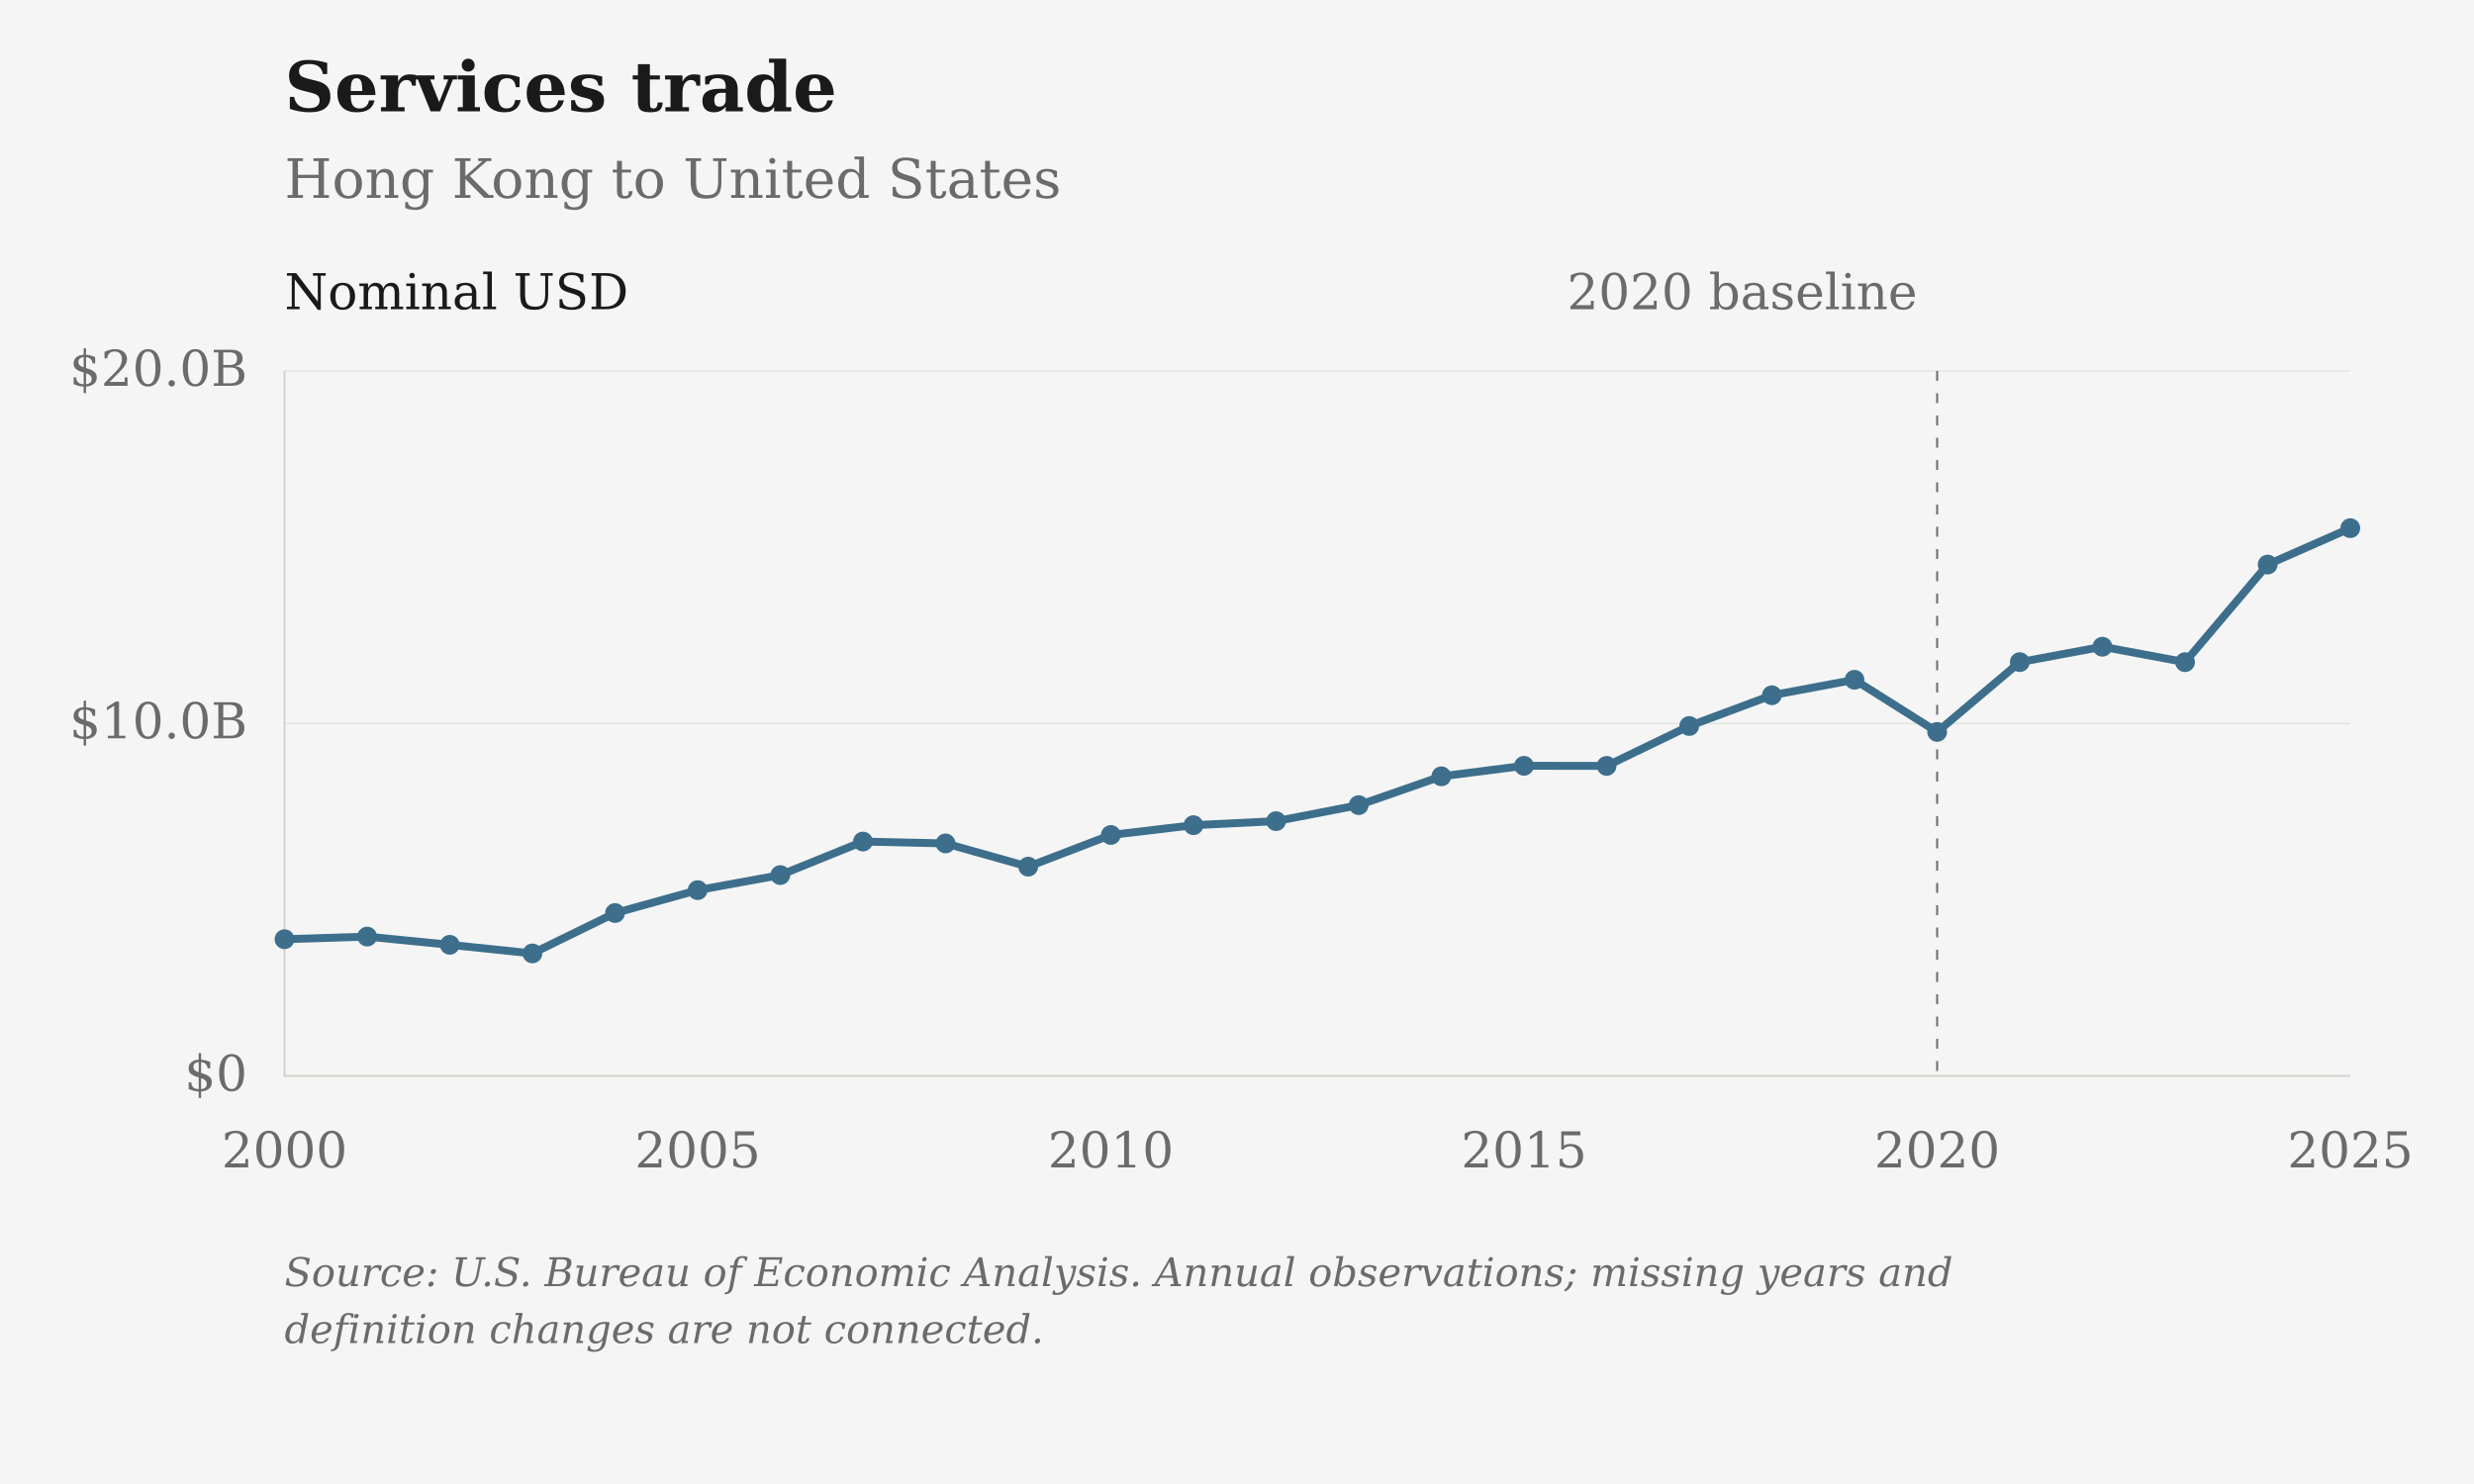
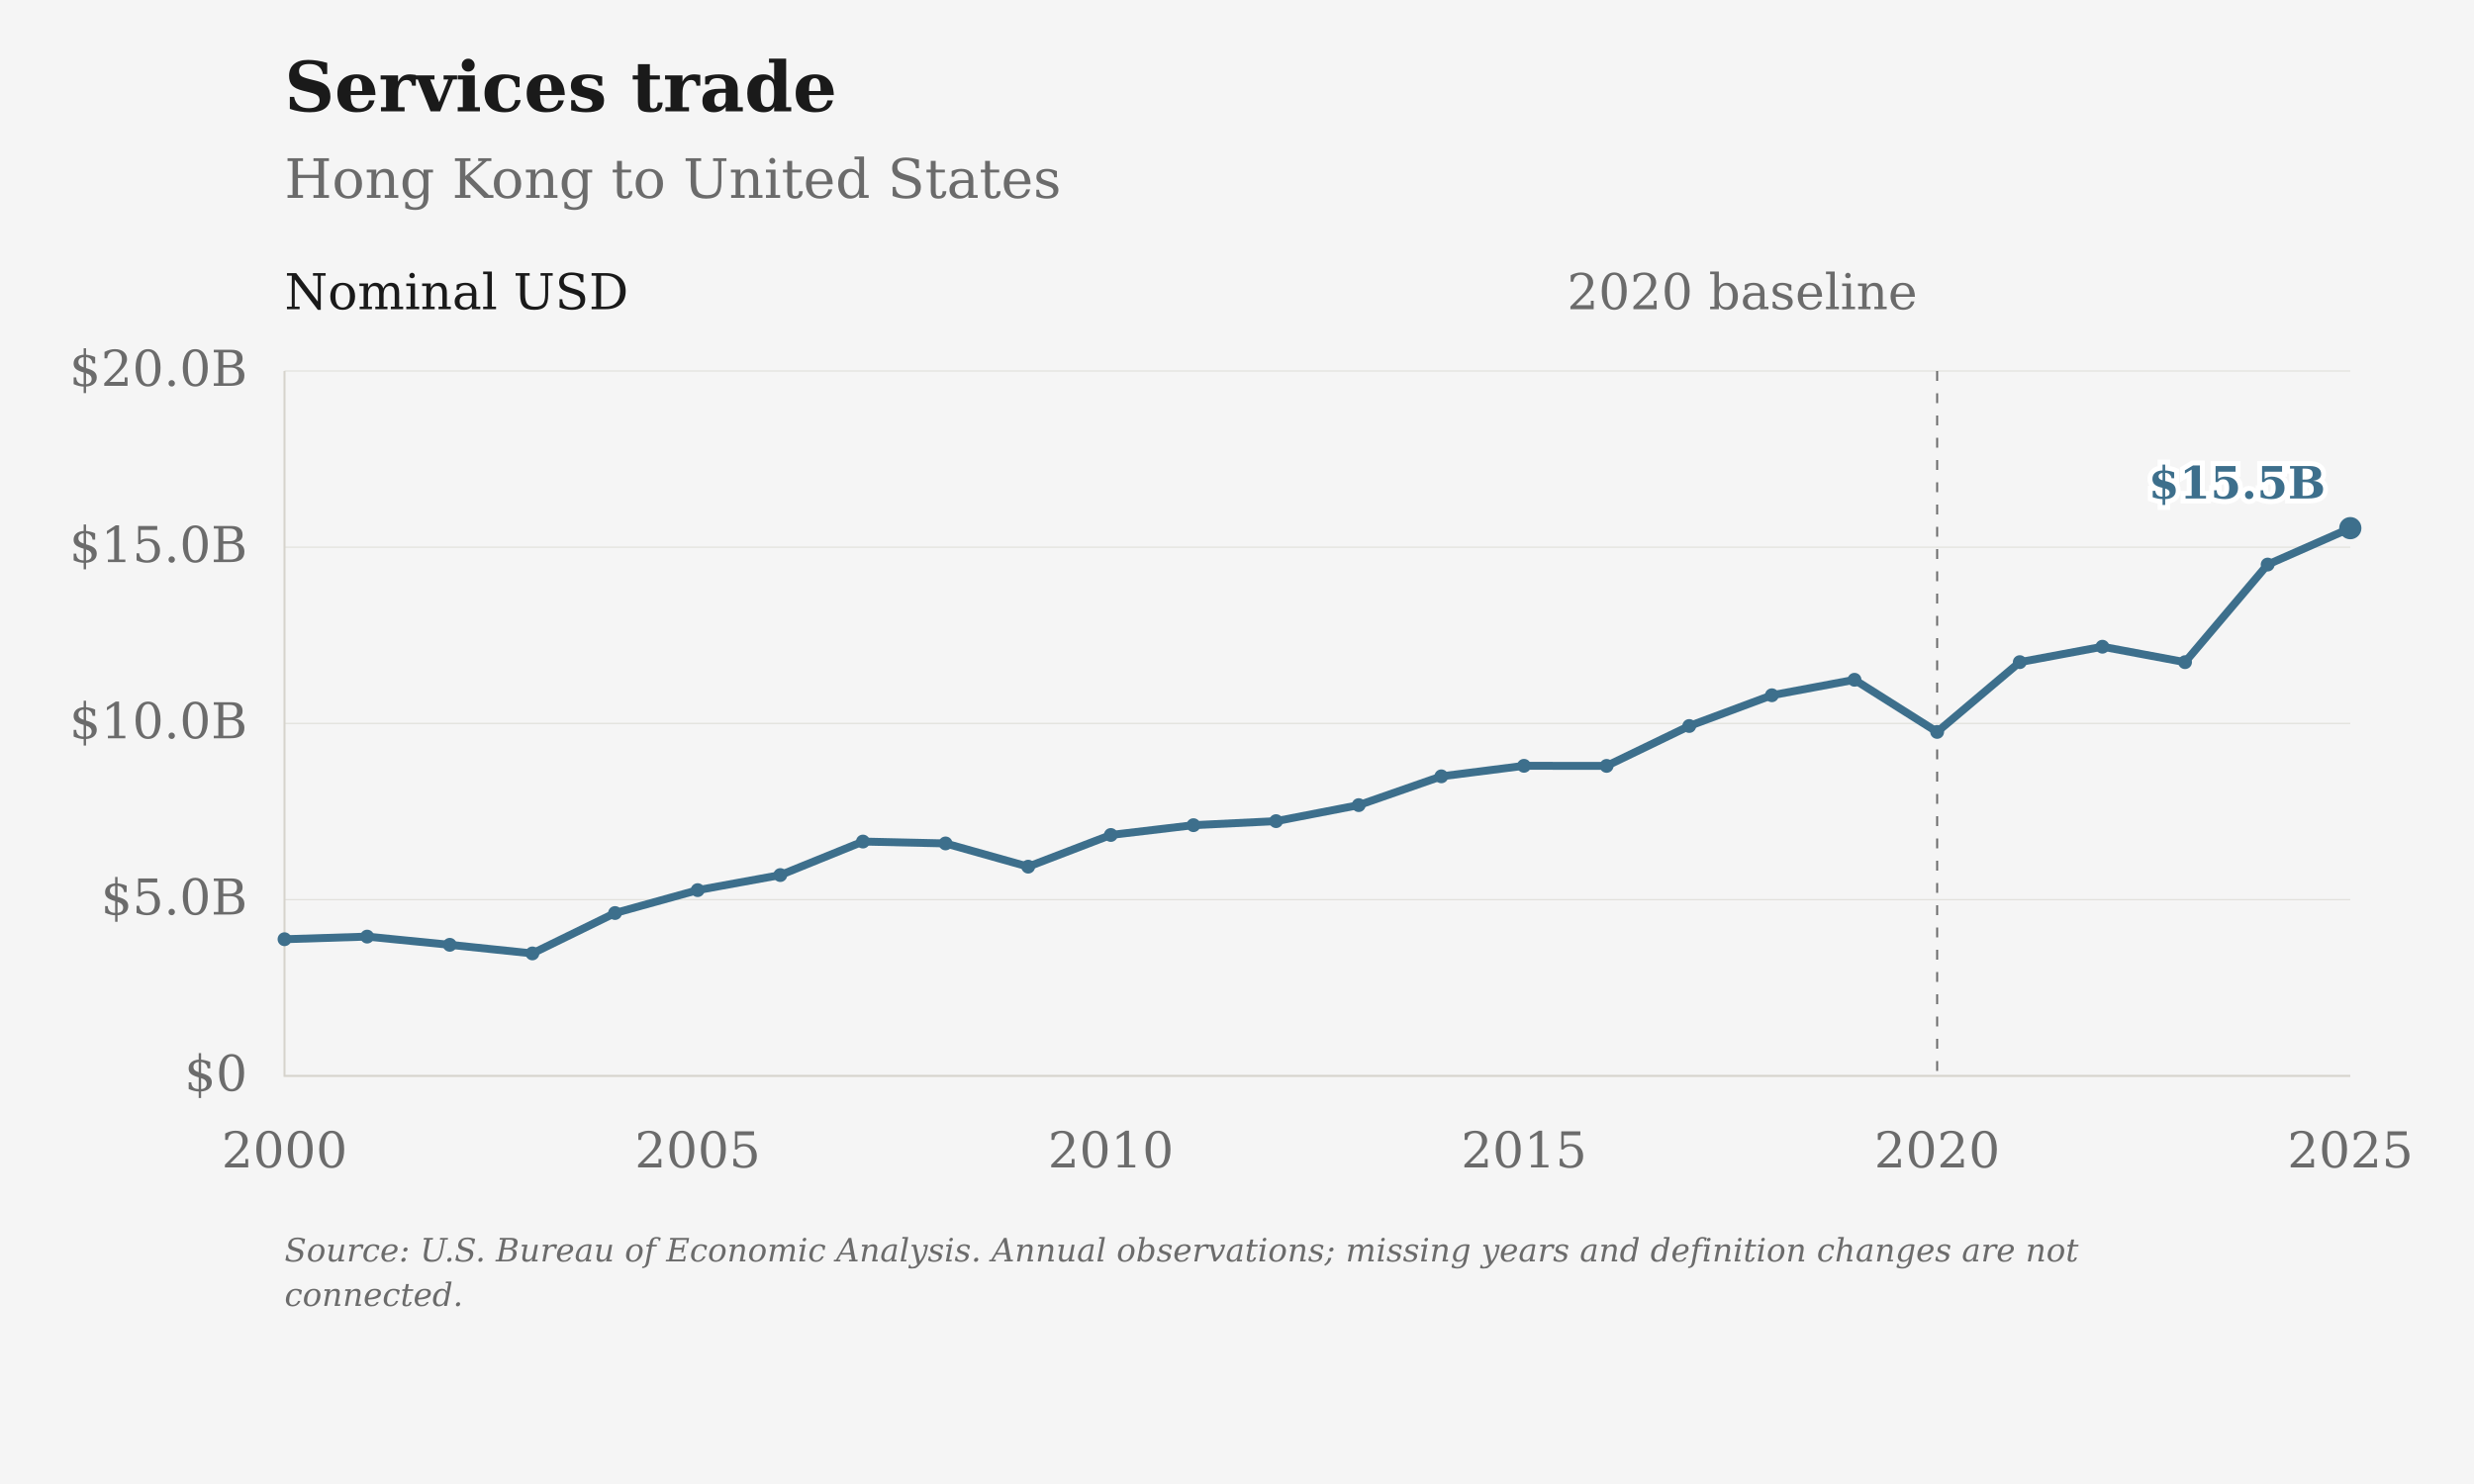
<svg xmlns="http://www.w3.org/2000/svg" viewBox="0 0 1000 600" role="img" aria-label="Services trade: Hong Kong to United States">
  <rect class="chart-background" width="1000" height="600" fill="#F5F5F5" />
  <g font-family="DejaVu Serif, Georgia, 'Times New Roman', serif" font-size="20" fill="#6B6B6B">
    <text x="115" y="45" font-size="28" font-weight="bold" fill="#1A1A1A">Services trade</text>
    <text x="115" y="80" font-size="22">Hong Kong to United States</text>
    <path d="M115 435.00H950" stroke="#D6D3CC" stroke-opacity="0.6" stroke-width="0.5" />
    <text x="100" y="441.00" text-anchor="end">$0</text>
+     <path d="M115 363.75H950" stroke="#D6D3CC" stroke-opacity="0.6" stroke-width="0.5" />
+     <text x="100" y="369.75" text-anchor="end">$5.0B</text>
    <path d="M115 292.50H950" stroke="#D6D3CC" stroke-opacity="0.6" stroke-width="0.5" />
    <text x="100" y="298.50" text-anchor="end">$10.0B</text>
+     <path d="M115 221.25H950" stroke="#D6D3CC" stroke-opacity="0.6" stroke-width="0.5" />
+     <text x="100" y="227.25" text-anchor="end">$15.0B</text>
    <path d="M115 150.00H950" stroke="#D6D3CC" stroke-opacity="0.6" stroke-width="0.5" />
    <text x="100" y="156.00" text-anchor="end">$20.0B</text>
    <text x="115.00" y="472" text-anchor="middle">2000</text>
    <text x="282.00" y="472" text-anchor="middle">2005</text>
    <text x="449.00" y="472" text-anchor="middle">2010</text>
    <text x="616.00" y="472" text-anchor="middle">2015</text>
    <text x="783.00" y="472" text-anchor="middle">2020</text>
    <text x="950.00" y="472" text-anchor="middle">2025</text>
    <path d="M115 150V435H950" stroke="#D6D3CC" stroke-width="0.8" fill="none" />
    <path d="M783.00 150V435" stroke="#6B6B6B" stroke-width="0.8" stroke-dasharray="4 5" />
    <text x="775.00" y="125" text-anchor="end">2020 baseline</text>
    <text x="115" y="125" fill="#1A1A1A">Nominal USD</text>
    <path class="data-line" d="M115.00,379.74 L148.40,378.68 L181.80,382.00 L215.20,385.48 L248.60,369.15 L282.00,359.89 L315.40,353.80 L348.80,340.25 L382.20,341.01 L415.60,350.40 L449.00,337.59 L482.40,333.63 L515.80,332.00 L549.20,325.52 L582.60,313.88 L616.00,309.63 L649.40,309.66 L682.80,293.53 L716.20,281.10 L749.60,274.84 L783.00,295.93 L816.40,267.71 L849.80,261.48 L883.20,267.72 L916.60,228.26 L950.00,213.54" fill="none" stroke="#3D6F8C" stroke-width="3.2" stroke-linejoin="round" />
-     <circle cx="115.00" cy="379.74" r="4" fill="#3D6F8C" />
-     <circle cx="148.40" cy="378.68" r="4" fill="#3D6F8C" />
-     <circle cx="181.80" cy="382.00" r="4" fill="#3D6F8C" />
-     <circle cx="215.20" cy="385.48" r="4" fill="#3D6F8C" />
-     <circle cx="248.60" cy="369.15" r="4" fill="#3D6F8C" />
-     <circle cx="282.00" cy="359.89" r="4" fill="#3D6F8C" />
-     <circle cx="315.40" cy="353.80" r="4" fill="#3D6F8C" />
-     <circle cx="348.80" cy="340.25" r="4" fill="#3D6F8C" />
-     <circle cx="382.20" cy="341.01" r="4" fill="#3D6F8C" />
-     <circle cx="415.60" cy="350.40" r="4" fill="#3D6F8C" />
-     <circle cx="449.00" cy="337.59" r="4" fill="#3D6F8C" />
-     <circle cx="482.40" cy="333.63" r="4" fill="#3D6F8C" />
-     <circle cx="515.80" cy="332.00" r="4" fill="#3D6F8C" />
-     <circle cx="549.20" cy="325.52" r="4" fill="#3D6F8C" />
-     <circle cx="582.60" cy="313.88" r="4" fill="#3D6F8C" />
-     <circle cx="616.00" cy="309.63" r="4" fill="#3D6F8C" />
-     <circle cx="649.40" cy="309.66" r="4" fill="#3D6F8C" />
-     <circle cx="682.80" cy="293.53" r="4" fill="#3D6F8C" />
-     <circle cx="716.20" cy="281.10" r="4" fill="#3D6F8C" />
-     <circle cx="749.60" cy="274.84" r="4" fill="#3D6F8C" />
-     <circle cx="783.00" cy="295.93" r="4" fill="#3D6F8C" />
-     <circle cx="816.40" cy="267.71" r="4" fill="#3D6F8C" />
-     <circle cx="849.80" cy="261.48" r="4" fill="#3D6F8C" />
-     <circle cx="883.20" cy="267.72" r="4" fill="#3D6F8C" />
-     <circle cx="916.60" cy="228.26" r="4" fill="#3D6F8C" />
-     <circle cx="950.00" cy="213.54" r="4" fill="#3D6F8C" />
-     <text class="figure-source" x="115" y="520" font-size="16" font-style="italic">Source: U.S. Bureau of Economic Analysis. Annual observations; missing years and</text>
-     <text class="figure-source" x="115" y="543" font-size="16" font-style="italic">definition changes are not connected.</text>
+     <circle cx="115.00" cy="379.74" r="2.8" fill="#3D6F8C" />
+     <circle cx="148.40" cy="378.68" r="2.8" fill="#3D6F8C" />
+     <circle cx="181.80" cy="382.00" r="2.8" fill="#3D6F8C" />
+     <circle cx="215.20" cy="385.48" r="2.8" fill="#3D6F8C" />
+     <circle cx="248.60" cy="369.15" r="2.8" fill="#3D6F8C" />
+     <circle cx="282.00" cy="359.89" r="2.8" fill="#3D6F8C" />
+     <circle cx="315.40" cy="353.80" r="2.8" fill="#3D6F8C" />
+     <circle cx="348.80" cy="340.25" r="2.8" fill="#3D6F8C" />
+     <circle cx="382.20" cy="341.01" r="2.8" fill="#3D6F8C" />
+     <circle cx="415.60" cy="350.40" r="2.8" fill="#3D6F8C" />
+     <circle cx="449.00" cy="337.59" r="2.8" fill="#3D6F8C" />
+     <circle cx="482.40" cy="333.63" r="2.8" fill="#3D6F8C" />
+     <circle cx="515.80" cy="332.00" r="2.8" fill="#3D6F8C" />
+     <circle cx="549.20" cy="325.52" r="2.8" fill="#3D6F8C" />
+     <circle cx="582.60" cy="313.88" r="2.8" fill="#3D6F8C" />
+     <circle cx="616.00" cy="309.63" r="2.8" fill="#3D6F8C" />
+     <circle cx="649.40" cy="309.66" r="2.8" fill="#3D6F8C" />
+     <circle cx="682.80" cy="293.53" r="2.8" fill="#3D6F8C" />
+     <circle cx="716.20" cy="281.10" r="2.8" fill="#3D6F8C" />
+     <circle cx="749.60" cy="274.84" r="2.8" fill="#3D6F8C" />
+     <circle cx="783.00" cy="295.93" r="2.8" fill="#3D6F8C" />
+     <circle cx="816.40" cy="267.71" r="2.8" fill="#3D6F8C" />
+     <circle cx="849.80" cy="261.48" r="2.8" fill="#3D6F8C" />
+     <circle cx="883.20" cy="267.72" r="2.8" fill="#3D6F8C" />
+     <circle cx="916.60" cy="228.26" r="2.8" fill="#3D6F8C" />
+     <circle cx="950.00" cy="213.54" r="4.5" fill="#3D6F8C" />
+     <text class="end-label" x="940.00" y="201.54" text-anchor="end" font-size="18" font-weight="bold" fill="#3D6F8C" stroke="#FFFFFF" stroke-width="4" paint-order="stroke">$15.5B</text>
+     <text class="figure-source" x="115" y="510" font-size="13" font-style="italic">Source: U.S. Bureau of Economic Analysis. Annual observations; missing years and definition changes are not</text>
+     <text class="figure-source" x="115" y="528" font-size="13" font-style="italic">connected.</text>
  </g>
</svg>
